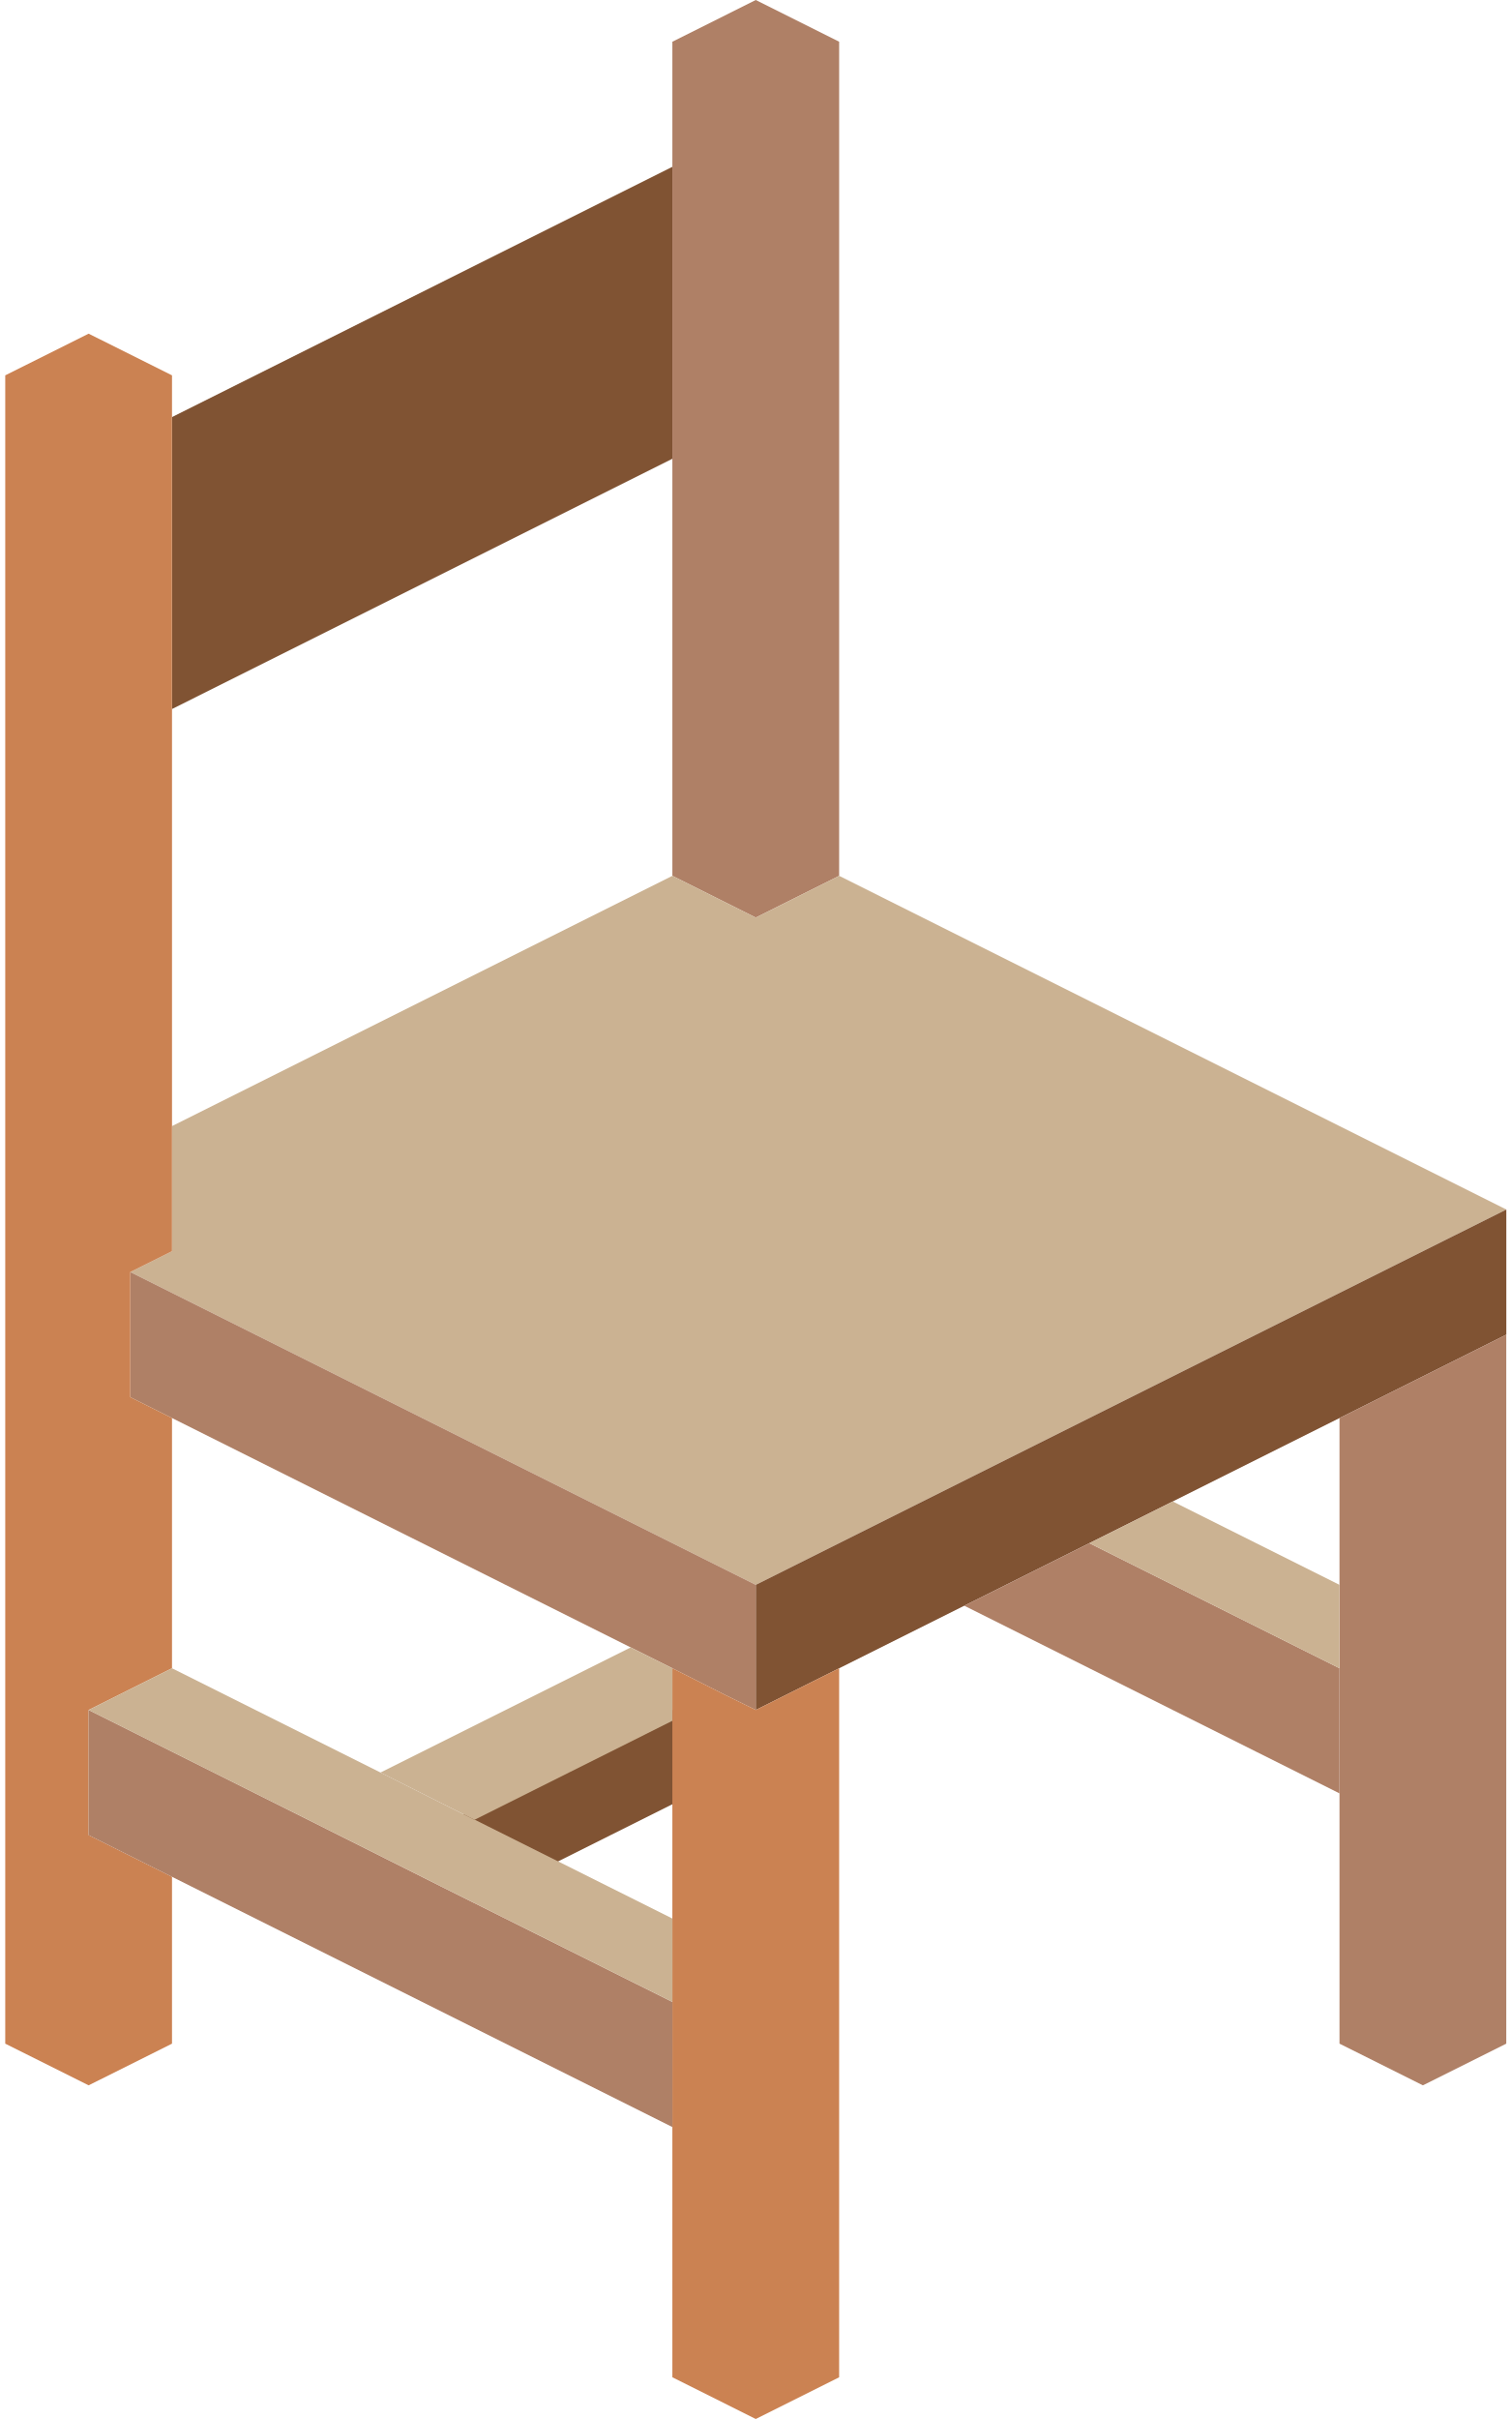
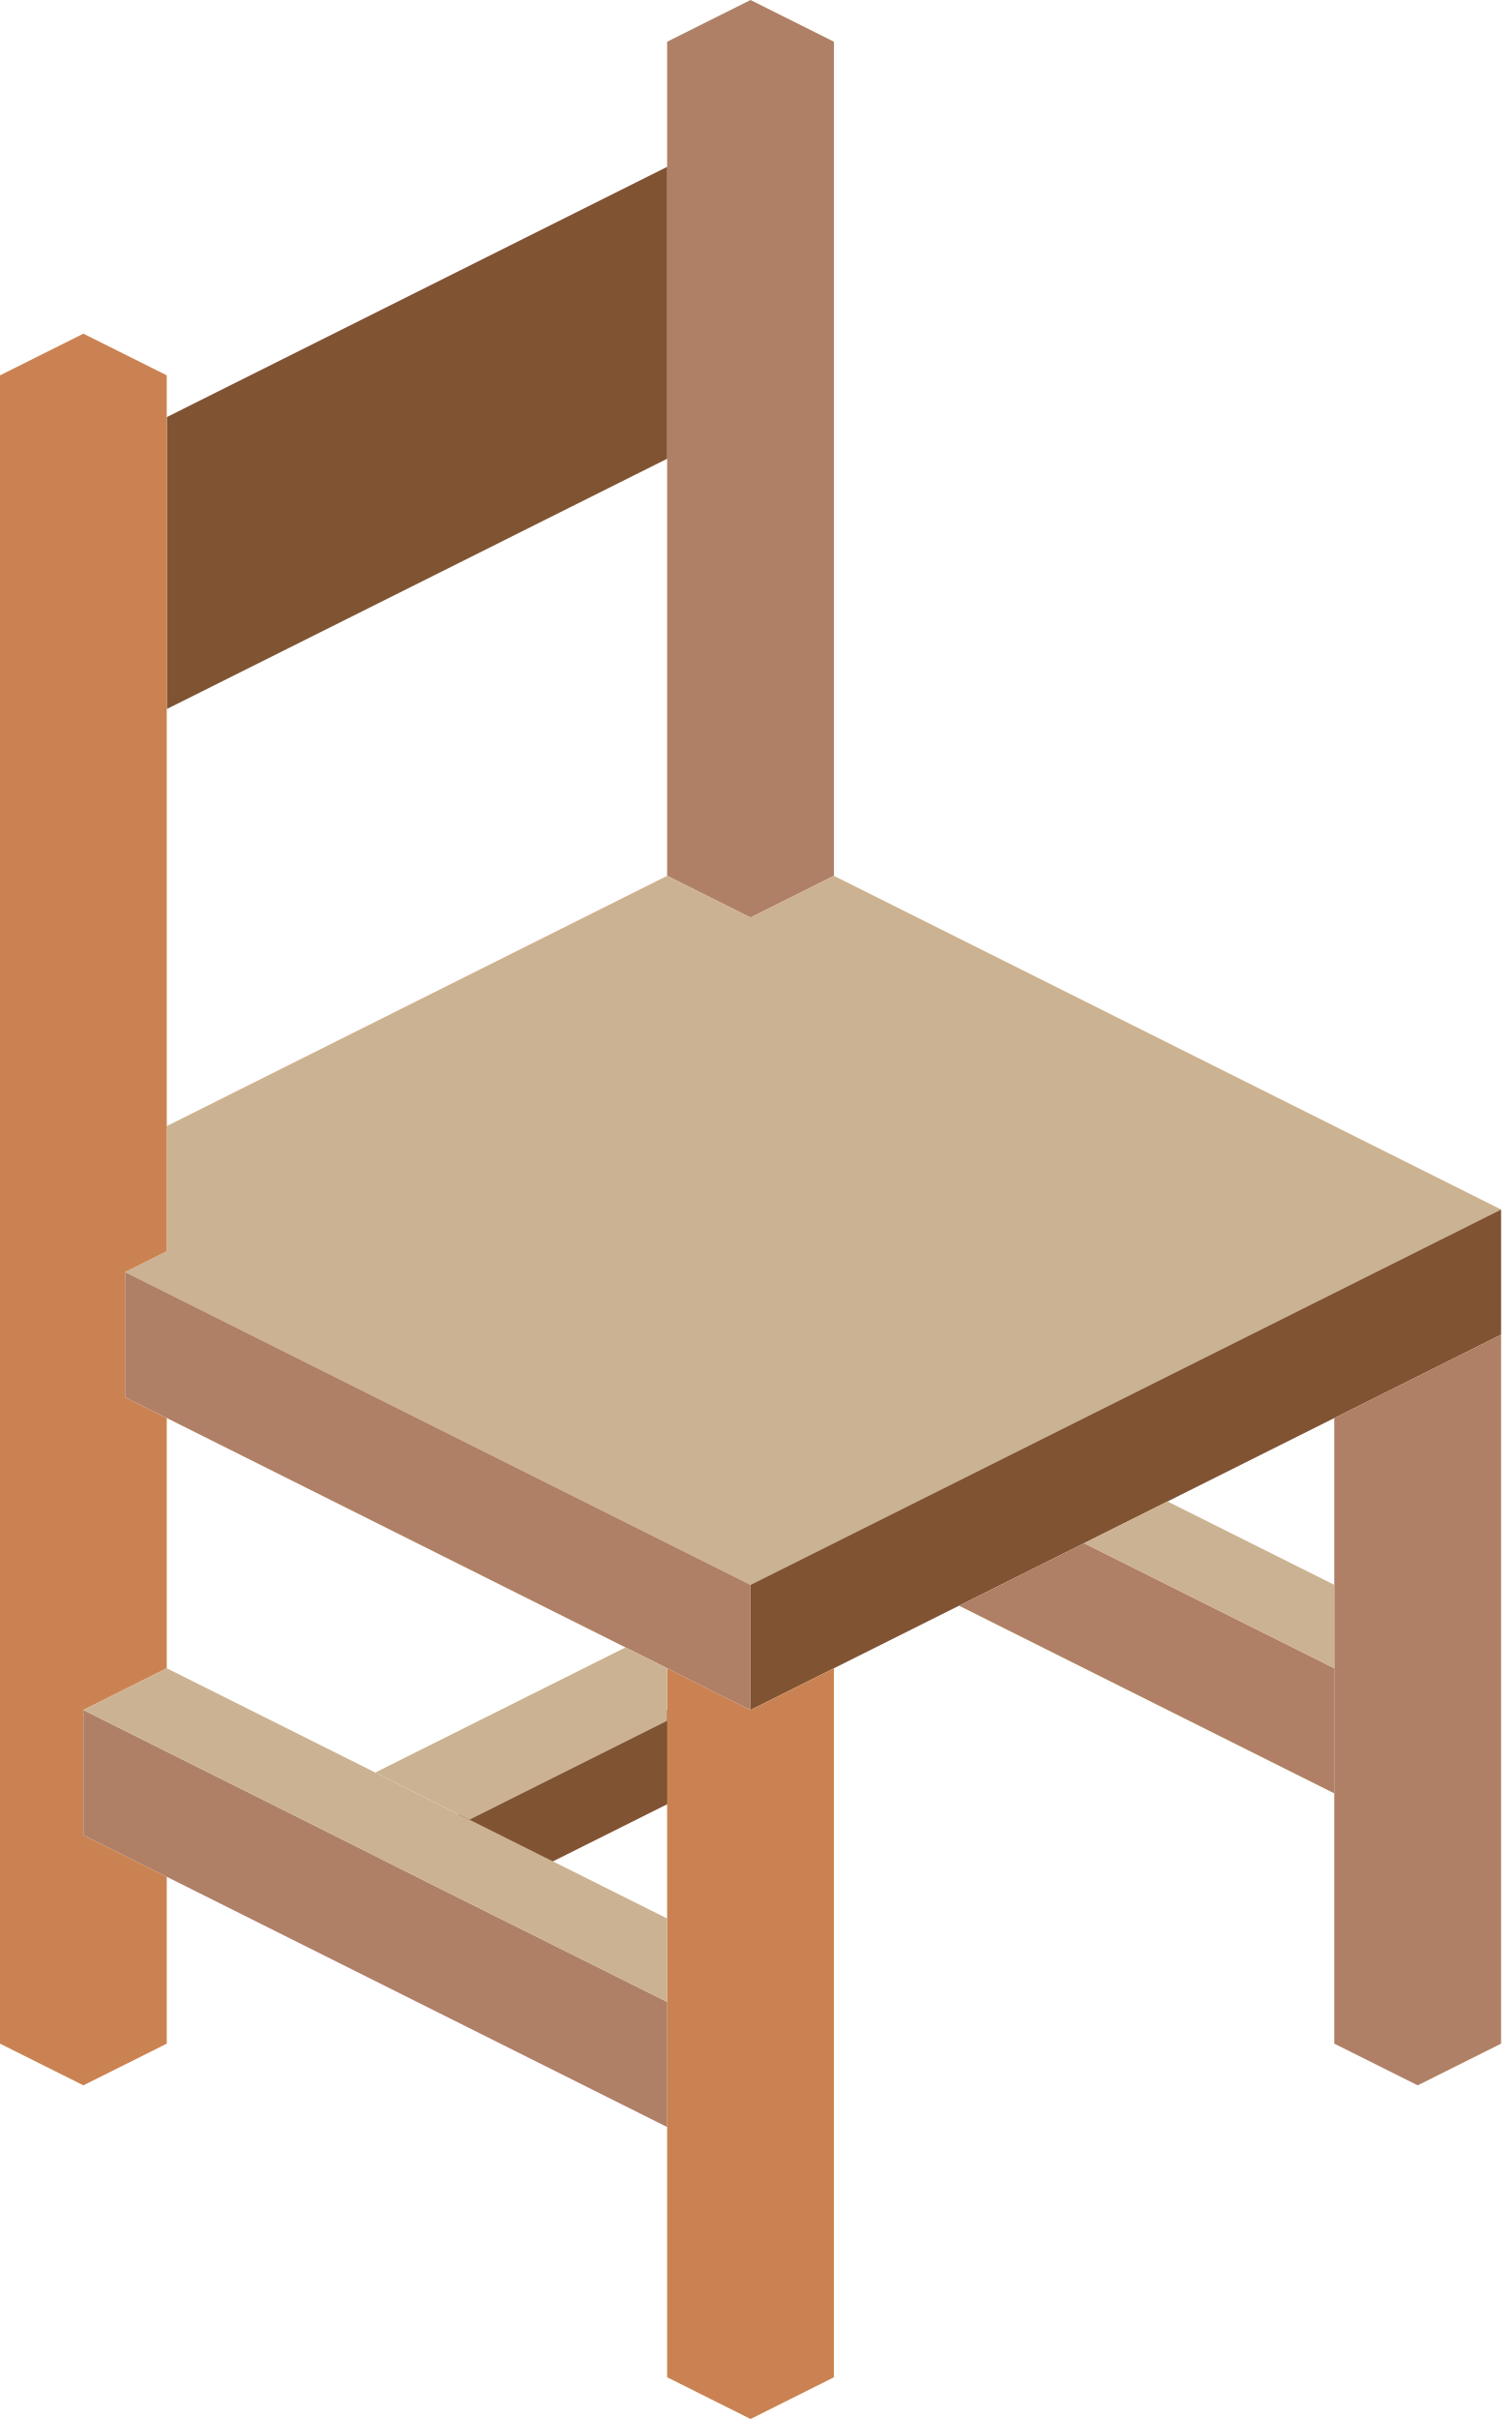
<svg xmlns="http://www.w3.org/2000/svg" width="30" height="48" viewBox="0 0 30 48" fill="none">
-   <path d="M14.172 34.345V35.388L10.249 37.349H10.241L8.379 36.414L13.345 33.931L14.172 34.345Z" fill="#805333" />
-   <path d="M16.655 0.828V17.379L15 18.207L13.345 17.379V0.828L15 0L16.655 0.828Z" fill="#AF8066" />
-   <path d="M13.345 3.31V9.103L3.414 14.069V8.276L13.345 3.31Z" fill="#805333" />
-   <path d="M29.896 24L15 31.448L2.586 25.241L3.414 24.828V22.345L13.345 17.379L15 18.207L16.655 17.379L29.896 24Z" fill="#CBB292" />
-   <path d="M29.897 24V26.483L15 33.931V31.448L29.897 24Z" fill="#805333" />
-   <path d="M29.896 26.483V40.552L28.241 41.379L26.586 40.552V28.138L29.896 26.483ZM15 31.448V33.931L14.379 33.625L13.345 33.103L2.586 27.724V25.241L15 31.448Z" fill="#AF8066" />
-   <path d="M16.655 33.103V47.172L15 48L13.345 47.172V33.103L14.379 33.625L15 33.931L16.655 33.103ZM3.414 7.448V24.828L2.586 25.241V27.724L3.414 28.138V33.103L1.759 33.931V36.414L3.414 37.241V40.552L1.759 41.379L0.104 40.552V7.448L1.759 6.621L3.414 7.448Z" fill="#CB8252" />
-   <path d="M13.345 39.724V42.207L1.759 36.414V33.931L3.414 34.758L6.36 36.232L8.752 37.432L13.345 39.724ZM26.586 33.103V35.586L19.138 31.862L21.621 30.621L26.586 33.103Z" fill="#AF8066" />
-   <path d="M26.586 31.448V33.103L21.621 30.621L23.276 29.793L26.586 31.448ZM13.345 38.069V39.724L8.752 37.432L6.36 36.232L3.414 34.759L1.759 33.931L3.414 33.103L7.552 35.172L9.414 36.108H9.422L13.345 38.069Z" fill="#CBB292" />
-   <path d="M13.345 33.103V34.146L9.422 36.108H9.414L7.552 35.172L12.517 32.69L13.345 33.103Z" fill="#CBB292" />
+   <path d="M14.069 34.345V35.388L10.146 37.349H10.137L8.275 36.414L13.241 33.931L14.069 34.345Z" fill="#805333" />
+   <path d="M16.552 0.828V17.379L14.896 18.207L13.241 17.379V0.828L14.896 0L16.552 0.828Z" fill="#AF8066" />
+   <path d="M13.242 3.31V9.103L3.311 14.069V8.276L13.242 3.31Z" fill="#805333" />
+   <path d="M29.793 24L14.896 31.448L2.482 25.241L3.31 24.828V22.345L13.241 17.379L14.896 18.207L16.551 17.379L29.793 24Z" fill="#CBB292" />
+   <path d="M29.793 24V26.483L14.896 33.931V31.448L29.793 24Z" fill="#805333" />
+   <path d="M29.793 26.483V40.552L28.138 41.379L26.482 40.552V28.138L29.793 26.483ZM14.896 31.448V33.931L14.275 33.625L13.241 33.103L2.482 27.724V25.241L14.896 31.448Z" fill="#AF8066" />
+   <path d="M16.552 33.103V47.172L14.897 48L13.241 47.172V33.103L14.276 33.625L14.897 33.931L16.552 33.103ZM3.31 7.448V24.828L2.483 25.241V27.724L3.31 28.138V33.103L1.655 33.931V36.414L3.31 37.241V40.552L1.655 41.379L0 40.552V7.448L1.655 6.621L3.31 7.448Z" fill="#CB8252" />
+   <path d="M13.242 39.724V42.207L1.655 36.414V33.931L3.31 34.759L6.257 36.232L8.648 37.432L13.242 39.724ZM26.483 33.103V35.586L19.035 31.862L21.517 30.621L26.483 33.103Z" fill="#AF8066" />
+   <path d="M26.483 31.448V33.103L21.517 30.621L23.172 29.793L26.483 31.448ZM13.242 38.069V39.724L8.648 37.432L6.257 36.232L3.31 34.759L1.655 33.931L3.31 33.103L7.448 35.172L9.31 36.108H9.319L13.242 38.069Z" fill="#CBB292" />
+   <path d="M13.241 33.103V34.146L9.319 36.108H9.31L7.448 35.172L12.414 32.69L13.241 33.103Z" fill="#CBB292" />
</svg>
